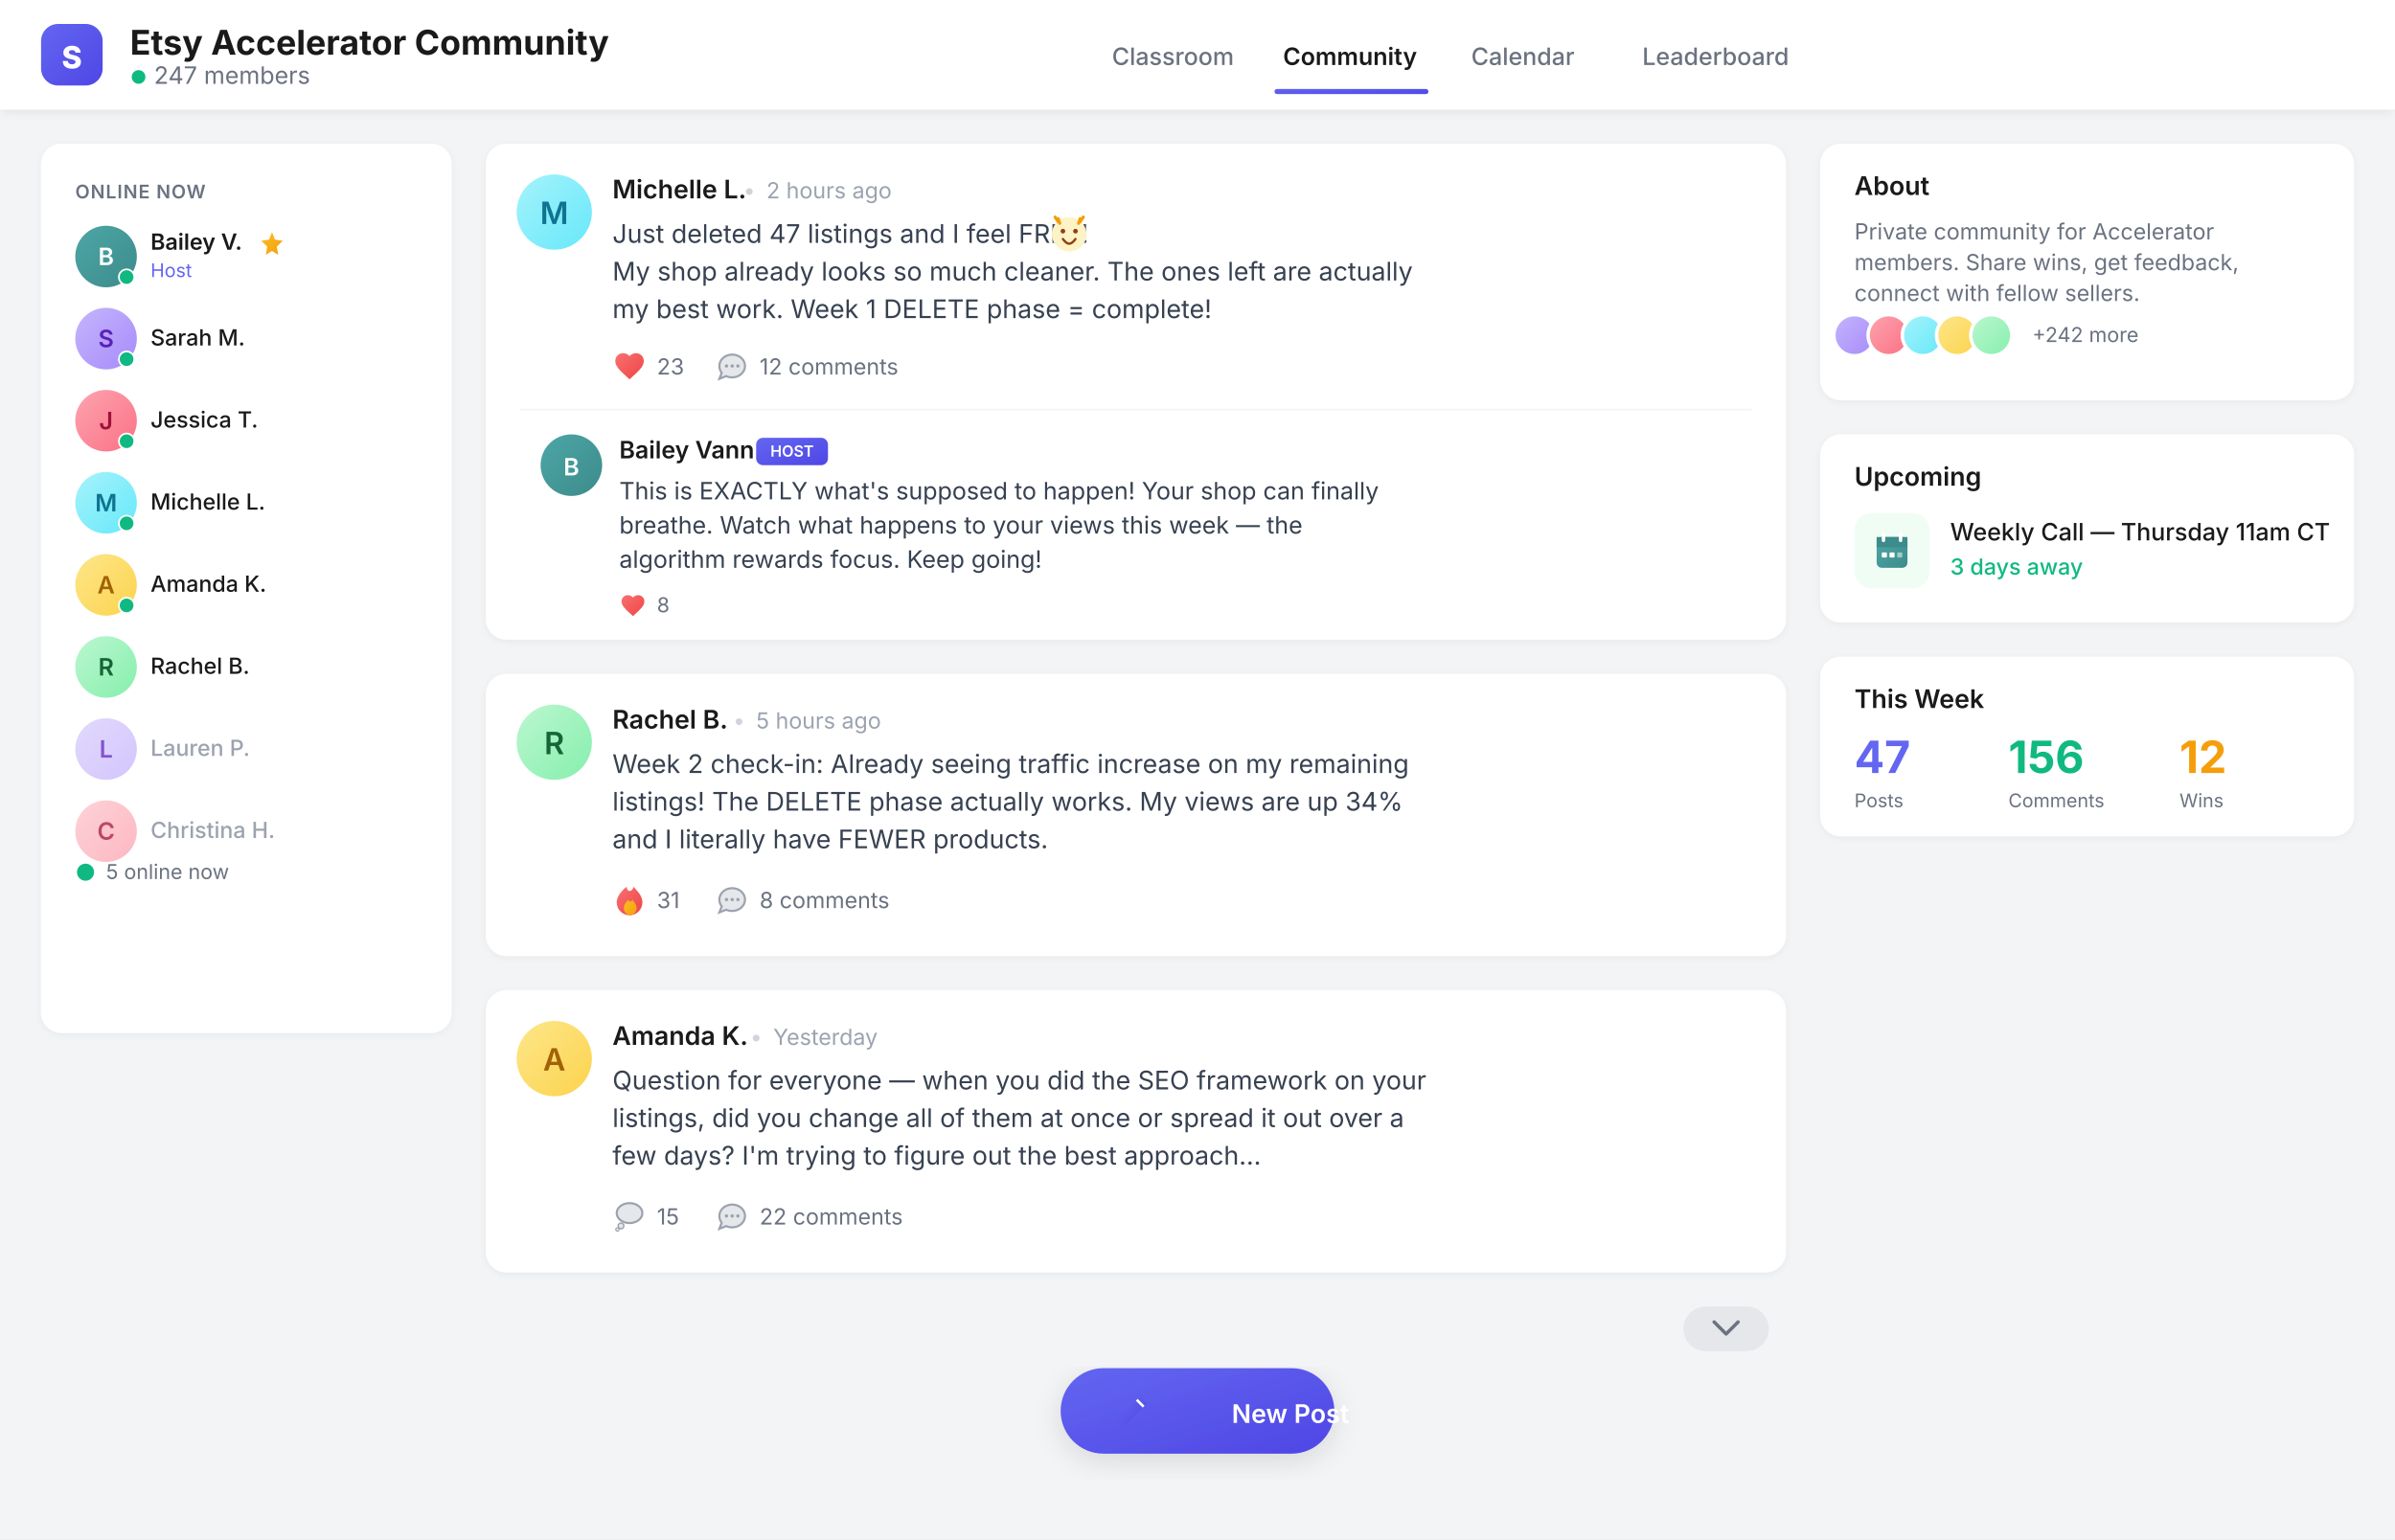
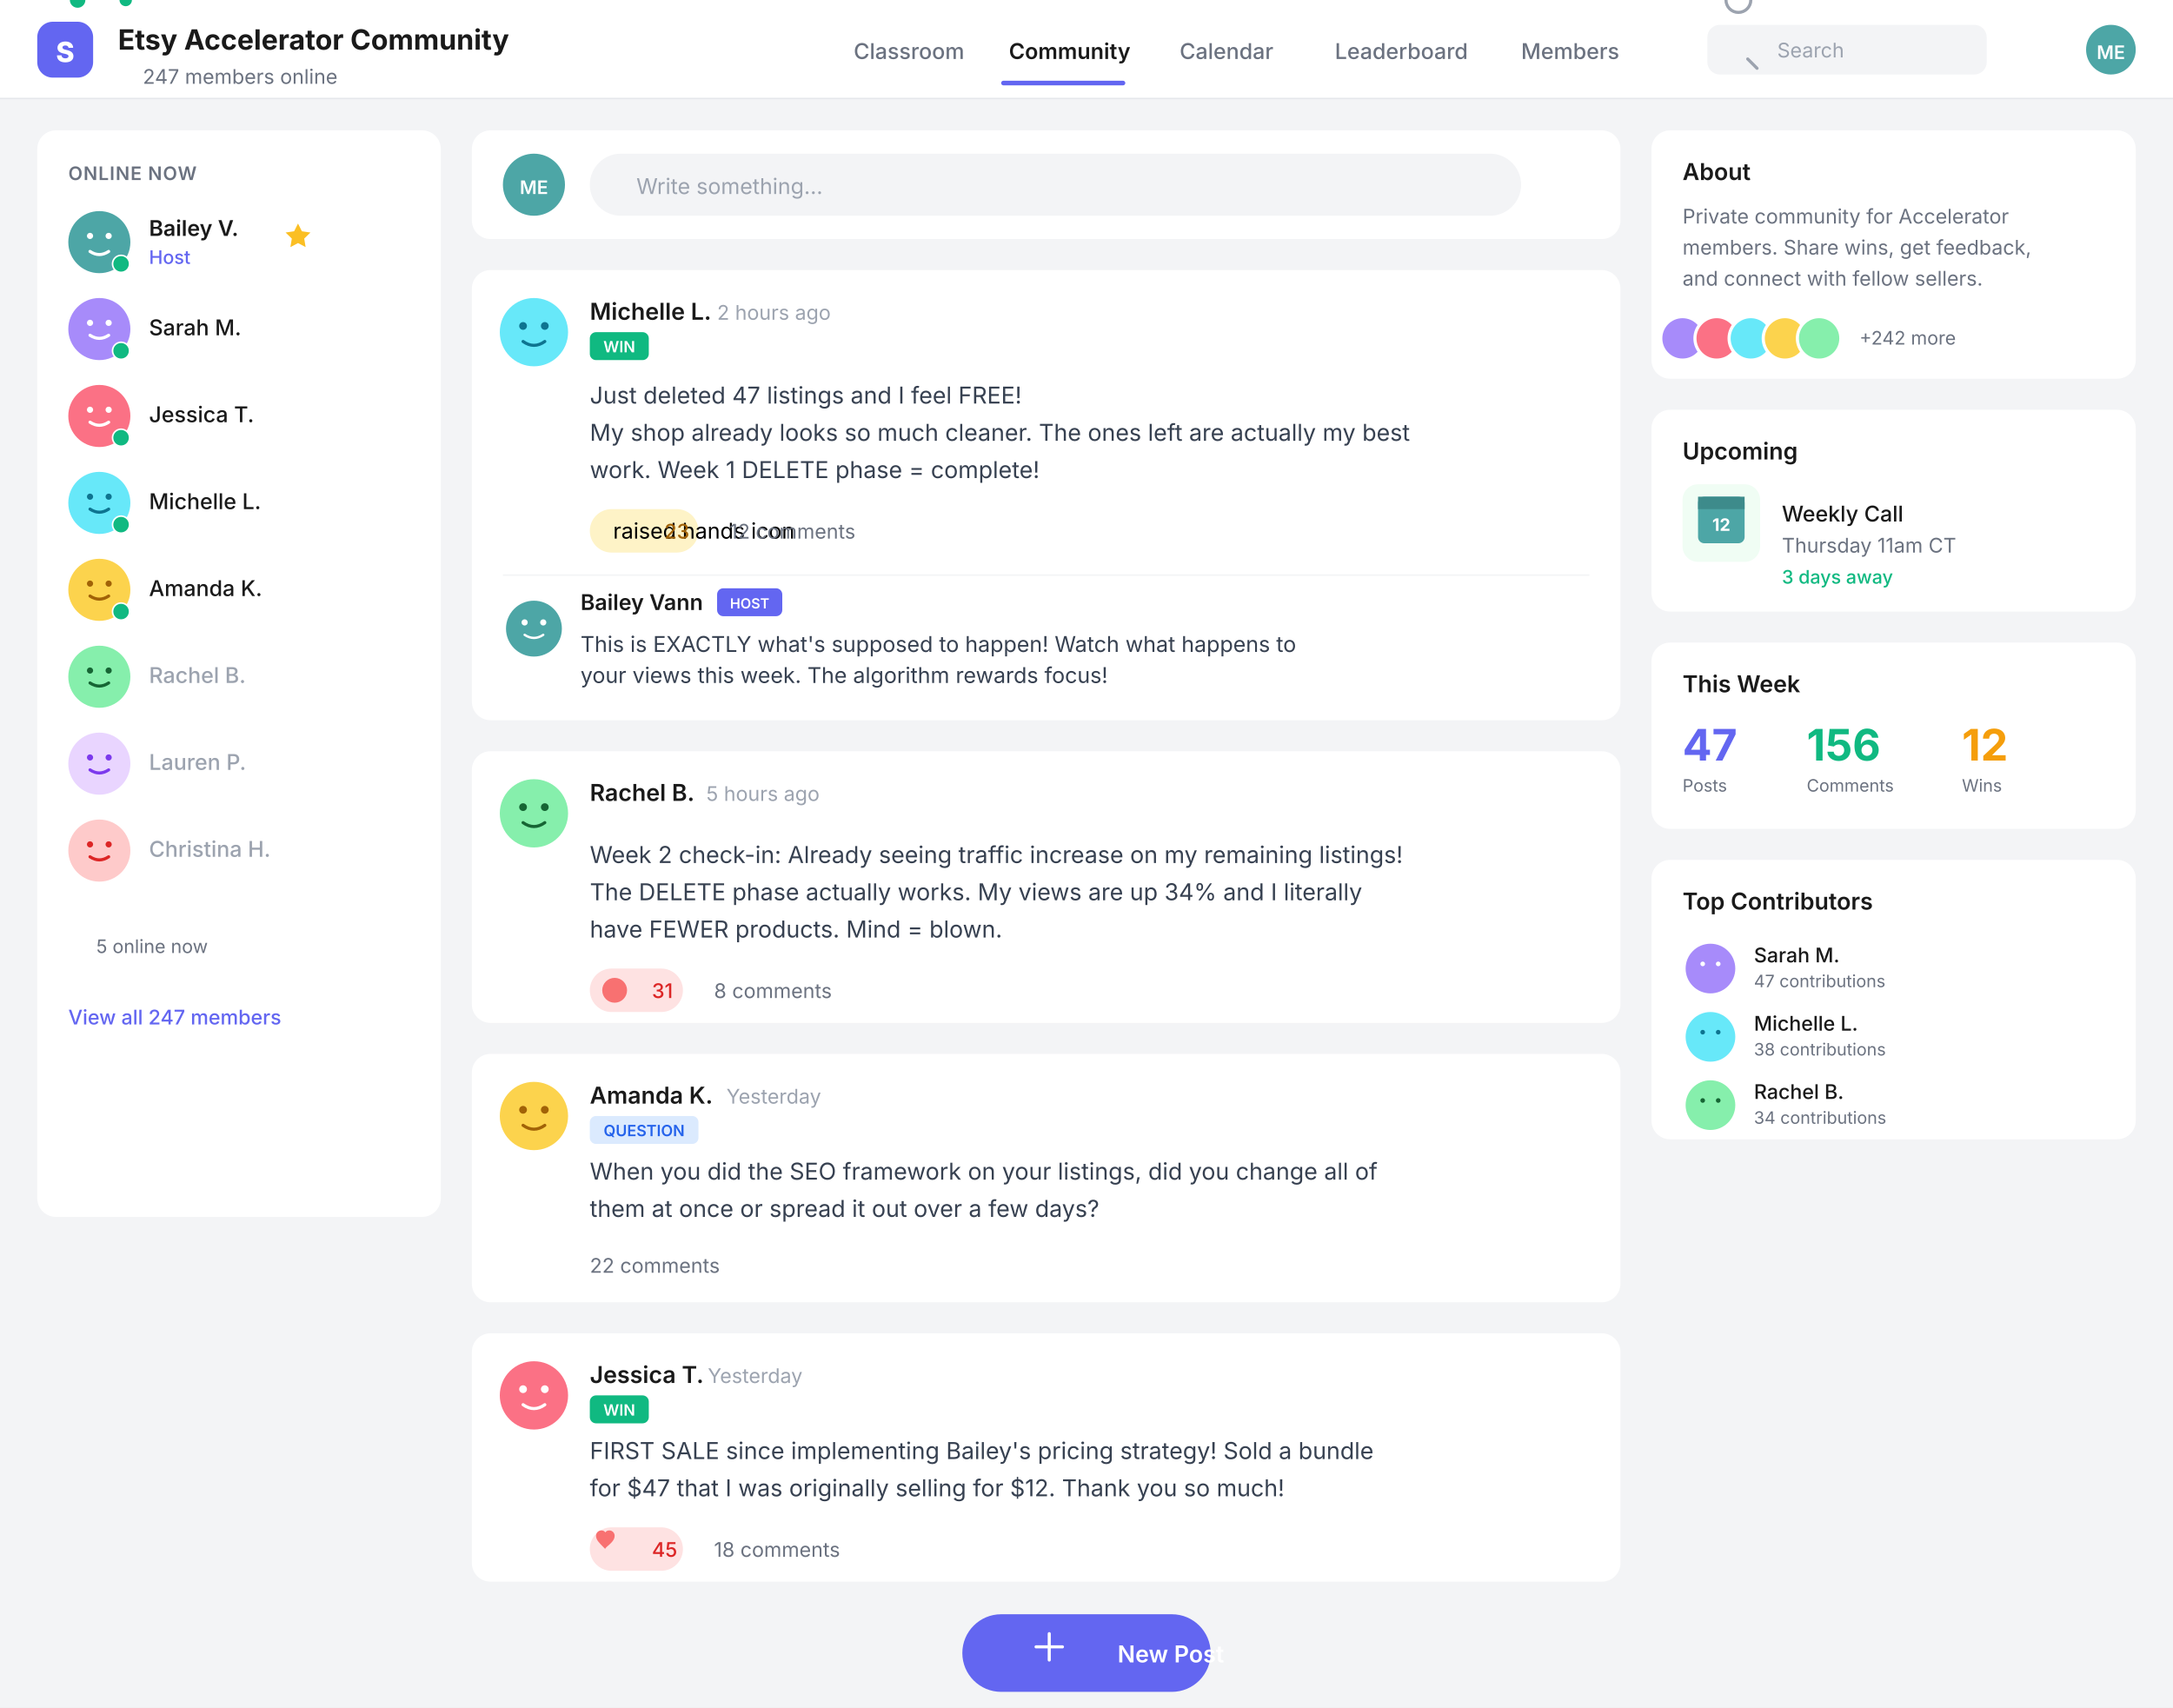
- <svg xmlns="http://www.w3.org/2000/svg" viewBox="0 0 1400 900" width="1400" height="900">
-   <defs>
-     <filter id="shadow" x="-10%" y="-10%" width="120%" height="120%">
-       <feDropShadow dx="0" dy="1" stdDeviation="3" flood-opacity="0.08" />
-     </filter>
-     <filter id="shadow-sm" x="-10%" y="-10%" width="120%" height="120%">
-       <feDropShadow dx="0" dy="1" stdDeviation="2" flood-opacity="0.05" />
-     </filter>
-     <filter id="shadow-lg" x="-10%" y="-10%" width="120%" height="140%">
-       <feDropShadow dx="0" dy="4" stdDeviation="8" flood-opacity="0.12" />
-     </filter>
-     <linearGradient id="brandGradient" x1="0%" y1="0%" x2="100%" y2="100%">
-       <stop offset="0%" style="stop-color:#4DA6A6" />
-       <stop offset="100%" style="stop-color:#3D8B8B" />
-     </linearGradient>
-     <linearGradient id="purpleGradient" x1="0%" y1="0%" x2="100%" y2="100%">
-       <stop offset="0%" style="stop-color:#6366F1" />
-       <stop offset="100%" style="stop-color:#4F46E5" />
-     </linearGradient>
-     <linearGradient id="coralGradient" x1="0%" y1="0%" x2="100%" y2="100%">
-       <stop offset="0%" style="stop-color:#F87171" />
-       <stop offset="100%" style="stop-color:#EF4444" />
-     </linearGradient>
-     <linearGradient id="amberGradient" x1="0%" y1="0%" x2="100%" y2="100%">
-       <stop offset="0%" style="stop-color:#FBBF24" />
-       <stop offset="100%" style="stop-color:#F59E0B" />
-     </linearGradient>
-     <linearGradient id="greenGradient" x1="0%" y1="0%" x2="100%" y2="100%">
-       <stop offset="0%" style="stop-color:#34D399" />
-       <stop offset="100%" style="stop-color:#10B981" />
-     </linearGradient>
-     <linearGradient id="avatar1" x1="0%" y1="0%" x2="100%" y2="100%">
-       <stop offset="0%" style="stop-color:#C4B5FD" />
-       <stop offset="100%" style="stop-color:#A78BFA" />
-     </linearGradient>
-     <linearGradient id="avatar2" x1="0%" y1="0%" x2="100%" y2="100%">
-       <stop offset="0%" style="stop-color:#FDA4AF" />
-       <stop offset="100%" style="stop-color:#FB7185" />
-     </linearGradient>
-     <linearGradient id="avatar3" x1="0%" y1="0%" x2="100%" y2="100%">
-       <stop offset="0%" style="stop-color:#A5F3FC" />
-       <stop offset="100%" style="stop-color:#67E8F9" />
-     </linearGradient>
-     <linearGradient id="avatar4" x1="0%" y1="0%" x2="100%" y2="100%">
-       <stop offset="0%" style="stop-color:#FDE68A" />
-       <stop offset="100%" style="stop-color:#FCD34D" />
-     </linearGradient>
-     <linearGradient id="avatar5" x1="0%" y1="0%" x2="100%" y2="100%">
-       <stop offset="0%" style="stop-color:#BBF7D0" />
-       <stop offset="100%" style="stop-color:#86EFAC" />
-     </linearGradient>
-     <symbol id="icon-star" viewBox="0 0 20 20">
-       <path d="M10 1l2.39 6.26L19 8.27l-5 4.87 1.18 6.88L10 16.77l-5.18 3.25L6 13.14 1 8.27l6.61-1.01L10 1z" fill="url(#amberGradient)" />
-     </symbol>
-     <symbol id="icon-hands-up" viewBox="0 0 24 24">
-       <circle cx="12" cy="12" r="11" fill="#FEF3C7" />
-       <circle cx="8" cy="10" r="1.5" fill="#92400E" />
-       <circle cx="16" cy="10" r="1.5" fill="#92400E" />
-       <path d="M8 15c0 0 2 3 4 3s4-3 4-3" stroke="#92400E" stroke-width="1.5" fill="none" stroke-linecap="round" />
-       <path d="M5 4 L3 1" stroke="#F59E0B" stroke-width="2" stroke-linecap="round" />
-       <path d="M19 4 L21 1" stroke="#F59E0B" stroke-width="2" stroke-linecap="round" />
-       <path d="M5 2 L6 5" stroke="#F59E0B" stroke-width="2" stroke-linecap="round" />
-       <path d="M19 2 L18 5" stroke="#F59E0B" stroke-width="2" stroke-linecap="round" />
-     </symbol>
-     <symbol id="icon-heart-full" viewBox="0 0 24 24">
-       <path d="M12 21.35l-1.45-1.32C5.4 15.36 2 12.28 2 8.5 2 5.42 4.42 3 7.5 3c1.74 0 3.41.81 4.5 2.09C13.09 3.81 14.76 3 16.5 3 19.58 3 22 5.42 22 8.5c0 3.78-3.4 6.86-8.55 11.54L12 21.35z" fill="url(#coralGradient)" />
-     </symbol>
-     <symbol id="icon-fire" viewBox="0 0 24 24">
-       <path d="M12 23c4.97 0 9-4.03 9-9 0-5.5-4.5-8.5-6-11 0 0-1 3-3 3-1 0-2-1-2-3 0 0-7 5-7 11 0 4.97 4.03 9 9 9z" fill="url(#coralGradient)" />
-       <path d="M12 23c2.76 0 5-2.24 5-5 0-3-2.5-4.5-3-6 0 0-.5 1.5-1.5 1.5-.75 0-1-1-1-1.5 0 0-3.5 2.5-3.5 6 0 2.76 2.24 5 5 5z" fill="url(#amberGradient)" />
-     </symbol>
-     <symbol id="icon-comment" viewBox="0 0 24 24">
-       <path d="M21 12c0 4.418-4.03 8-9 8-1.5 0-2.91-.32-4.15-.88L3 21l1.65-4.12C3.62 15.42 3 13.78 3 12c0-4.418 4.03-8 9-8s9 3.582 9 8z" fill="#E5E7EB" stroke="#9CA3AF" stroke-width="1.5" />
-       <circle cx="8" cy="12" r="1.2" fill="#9CA3AF" />
-       <circle cx="12" cy="12" r="1.2" fill="#9CA3AF" />
-       <circle cx="16" cy="12" r="1.2" fill="#9CA3AF" />
-     </symbol>
-     <symbol id="icon-thought" viewBox="0 0 24 24">
-       <ellipse cx="12" cy="10" rx="9" ry="7" fill="#E5E7EB" stroke="#9CA3AF" stroke-width="1.5" />
-       <circle cx="6" cy="19" r="2" fill="#E5E7EB" stroke="#9CA3AF" stroke-width="1" />
-       <circle cx="3.5" cy="21.5" r="1.2" fill="#E5E7EB" stroke="#9CA3AF" stroke-width="0.75" />
-     </symbol>
-     <symbol id="icon-calendar" viewBox="0 0 24 24">
-       <rect x="3" y="4" width="18" height="18" rx="3" fill="url(#brandGradient)" />
-       <rect x="3" y="4" width="18" height="6" fill="#3D8B8B" />
-       <line x1="7" y1="2" x2="7" y2="6" stroke="#FFF" stroke-width="2" stroke-linecap="round" />
-       <line x1="17" y1="2" x2="17" y2="6" stroke="#FFF" stroke-width="2" stroke-linecap="round" />
-       <rect x="6" y="13" width="3" height="3" rx="0.5" fill="#FFF" />
-       <rect x="10.5" y="13" width="3" height="3" rx="0.5" fill="#FFF" />
-       <rect x="15" y="13" width="3" height="3" rx="0.5" fill="#FFF" opacity="0.5" />
-     </symbol>
-     <symbol id="icon-write" viewBox="0 0 24 24">
-       <path d="M16.5 3.5L20.5 7.5L7.5 20.5H3.5V16.5L16.5 3.5Z" fill="url(#purpleGradient)" />
-       <path d="M14.5 5.5L18.5 9.5" stroke="#FFF" stroke-width="1.5" />
-     </symbol>
-   </defs>
-   <rect width="1400" height="900" fill="#F3F4F6" />
-   <rect width="1400" height="64" fill="#FFFFFF" filter="url(#shadow)" />
-   <g transform="translate(24, 14)">
-     <rect width="36" height="36" rx="10" fill="url(#purpleGradient)" />
-     <text x="18" y="26" text-anchor="middle" font-family="Inter, -apple-system, sans-serif" font-size="18" font-weight="800" fill="#FFFFFF">S</text>
-   </g>
-   <text x="76" y="32" font-family="Inter, -apple-system, sans-serif" font-size="20" font-weight="700" fill="#1A1A1A">Etsy Accelerator Community</text>
-   <g transform="translate(76, 40)">
-     <circle cx="5" cy="5" r="4" fill="#10B981" />
-     <text x="14" y="9" font-family="Inter, -apple-system, sans-serif" font-size="14" fill="#6B7280">247 members</text>
-   </g>
-   <g transform="translate(650, 0)">
-     <text x="0" y="38" font-family="Inter, -apple-system, sans-serif" font-size="14" font-weight="500" fill="#6B7280">Classroom</text>
-     <g transform="translate(100, 0)">
-       <text x="0" y="38" font-family="Inter, -apple-system, sans-serif" font-size="14" font-weight="600" fill="#1A1A1A">Community</text>
-       <rect x="-5" y="52" width="90" height="3" rx="1.5" fill="url(#purpleGradient)" />
-     </g>
-     <text x="210" y="38" font-family="Inter, -apple-system, sans-serif" font-size="14" font-weight="500" fill="#6B7280">Calendar</text>
-     <text x="310" y="38" font-family="Inter, -apple-system, sans-serif" font-size="14" font-weight="500" fill="#6B7280">Leaderboard</text>
-   </g>
-   <g transform="translate(24, 84)">
-     <rect width="240" height="520" rx="12" fill="#FFFFFF" filter="url(#shadow-sm)" />
-     <text x="20" y="32" font-family="Inter, -apple-system, sans-serif" font-size="11" font-weight="600" fill="#6B7280" letter-spacing="0.5">ONLINE NOW</text>
-     <g transform="translate(20, 48)">
-       <g transform="translate(0, 0)">
-         <circle cx="18" cy="18" r="18" fill="url(#brandGradient)" />
-         <text x="18" y="23" text-anchor="middle" font-family="Inter, sans-serif" font-size="14" font-weight="600" fill="#FFFFFF">B</text>
-         <circle cx="30" cy="30" r="5" fill="#FFFFFF" />
-         <circle cx="30" cy="30" r="4" fill="#10B981" />
-         <text x="44" y="14" font-family="Inter, -apple-system, sans-serif" font-size="13" font-weight="600" fill="#1A1A1A">Bailey V.</text>
-         <use href="#icon-star" x="108" y="3" width="14" height="14" />
-         <text x="44" y="30" font-family="Inter, -apple-system, sans-serif" font-size="11" fill="#6366F1">Host</text>
-       </g>
-       <g transform="translate(0, 48)">
-         <circle cx="18" cy="18" r="18" fill="url(#avatar1)" />
-         <text x="18" y="23" text-anchor="middle" font-family="Inter, sans-serif" font-size="14" font-weight="600" fill="#5B21B6">S</text>
-         <circle cx="30" cy="30" r="5" fill="#FFFFFF" />
-         <circle cx="30" cy="30" r="4" fill="#10B981" />
-         <text x="44" y="22" font-family="Inter, -apple-system, sans-serif" font-size="13" font-weight="500" fill="#1A1A1A">Sarah M.</text>
-       </g>
-       <g transform="translate(0, 96)">
-         <circle cx="18" cy="18" r="18" fill="url(#avatar2)" />
-         <text x="18" y="23" text-anchor="middle" font-family="Inter, sans-serif" font-size="14" font-weight="600" fill="#9F1239">J</text>
-         <circle cx="30" cy="30" r="5" fill="#FFFFFF" />
-         <circle cx="30" cy="30" r="4" fill="#10B981" />
-         <text x="44" y="22" font-family="Inter, -apple-system, sans-serif" font-size="13" font-weight="500" fill="#1A1A1A">Jessica T.</text>
-       </g>
-       <g transform="translate(0, 144)">
-         <circle cx="18" cy="18" r="18" fill="url(#avatar3)" />
-         <text x="18" y="23" text-anchor="middle" font-family="Inter, sans-serif" font-size="14" font-weight="600" fill="#0E7490">M</text>
-         <circle cx="30" cy="30" r="5" fill="#FFFFFF" />
-         <circle cx="30" cy="30" r="4" fill="#10B981" />
-         <text x="44" y="22" font-family="Inter, -apple-system, sans-serif" font-size="13" font-weight="500" fill="#1A1A1A">Michelle L.</text>
-       </g>
-       <g transform="translate(0, 192)">
-         <circle cx="18" cy="18" r="18" fill="url(#avatar4)" />
-         <text x="18" y="23" text-anchor="middle" font-family="Inter, sans-serif" font-size="14" font-weight="600" fill="#A16207">A</text>
-         <circle cx="30" cy="30" r="5" fill="#FFFFFF" />
-         <circle cx="30" cy="30" r="4" fill="#10B981" />
-         <text x="44" y="22" font-family="Inter, -apple-system, sans-serif" font-size="13" font-weight="500" fill="#1A1A1A">Amanda K.</text>
-       </g>
-       <g transform="translate(0, 240)">
-         <circle cx="18" cy="18" r="18" fill="url(#avatar5)" />
-         <text x="18" y="23" text-anchor="middle" font-family="Inter, sans-serif" font-size="14" font-weight="600" fill="#166534">R</text>
-         <text x="44" y="22" font-family="Inter, -apple-system, sans-serif" font-size="13" font-weight="500" fill="#1A1A1A">Rachel B.</text>
-       </g>
-       <g transform="translate(0, 288)">
-         <circle cx="18" cy="18" r="18" fill="url(#avatar1)" opacity="0.5" />
-         <text x="18" y="23" text-anchor="middle" font-family="Inter, sans-serif" font-size="14" font-weight="600" fill="#5B21B6" opacity="0.7">L</text>
-         <text x="44" y="22" font-family="Inter, -apple-system, sans-serif" font-size="13" font-weight="500" fill="#9CA3AF">Lauren P.</text>
-       </g>
-       <g transform="translate(0, 336)">
-         <circle cx="18" cy="18" r="18" fill="url(#avatar2)" opacity="0.5" />
-         <text x="18" y="23" text-anchor="middle" font-family="Inter, sans-serif" font-size="14" font-weight="600" fill="#9F1239" opacity="0.7">C</text>
-         <text x="44" y="22" font-family="Inter, -apple-system, sans-serif" font-size="13" font-weight="500" fill="#9CA3AF">Christina H.</text>
-       </g>
-     </g>
-     <g transform="translate(20, 420)">
-       <circle cx="6" cy="6" r="5" fill="#10B981" />
-       <text x="18" y="10" font-family="Inter, -apple-system, sans-serif" font-size="12" fill="#6B7280">5 online now</text>
-     </g>
-   </g>
-   <g transform="translate(284, 84)">
-     <g transform="translate(0, 0)">
-       <rect width="760" height="290" rx="12" fill="#FFFFFF" filter="url(#shadow-sm)" />
-       <circle cx="40" cy="40" r="22" fill="url(#avatar3)" />
-       <text x="40" y="47" text-anchor="middle" font-family="Inter, sans-serif" font-size="18" font-weight="600" fill="#0E7490">M</text>
-       <text x="74" y="32" font-family="Inter, -apple-system, sans-serif" font-size="15" font-weight="600" fill="#1A1A1A">Michelle L.</text>
-       <circle cx="154" cy="28" r="2" fill="#D1D5DB" />
-       <text x="164" y="32" font-family="Inter, -apple-system, sans-serif" font-size="13" fill="#9CA3AF">2 hours ago</text>
-       <text x="74" y="58" font-family="Inter, -apple-system, sans-serif" font-size="15" fill="#374151">Just deleted 47 listings and I feel FREE!</text>
-       <use href="#icon-hands-up" x="330" y="42" width="22" height="22" />
-       <text x="74" y="80" font-family="Inter, -apple-system, sans-serif" font-size="15" fill="#374151">My shop already looks so much cleaner. The ones left are actually</text>
-       <text x="74" y="102" font-family="Inter, -apple-system, sans-serif" font-size="15" fill="#374151">my best work. Week 1 DELETE phase = complete!</text>
-       <g transform="translate(74, 120)">
-         <use href="#icon-heart-full" x="0" y="0" width="20" height="20" />
-         <text x="26" y="15" font-family="Inter, -apple-system, sans-serif" font-size="13" fill="#6B7280">23</text>
-         <use href="#icon-comment" x="60" y="0" width="20" height="20" />
-         <text x="86" y="15" font-family="Inter, -apple-system, sans-serif" font-size="13" fill="#6B7280">12 comments</text>
-       </g>
-       <rect x="20" y="155" width="720" height="1" fill="#F3F4F6" />
-       <g transform="translate(32, 170)">
-         <circle cx="18" cy="18" r="18" fill="url(#brandGradient)" />
-         <text x="18" y="24" text-anchor="middle" font-family="Inter, sans-serif" font-size="14" font-weight="600" fill="#FFFFFF">B</text>
-         <text x="46" y="14" font-family="Inter, -apple-system, sans-serif" font-size="14" font-weight="600" fill="#1A1A1A">Bailey Vann</text>
-         <rect x="126" y="2" width="42" height="16" rx="4" fill="url(#purpleGradient)" />
-         <text x="147" y="13" text-anchor="middle" font-family="Inter, sans-serif" font-size="9" font-weight="600" fill="#FFFFFF">HOST</text>
-         <text x="46" y="38" font-family="Inter, -apple-system, sans-serif" font-size="14" fill="#374151">This is EXACTLY what's supposed to happen! Your shop can finally</text>
-         <text x="46" y="58" font-family="Inter, -apple-system, sans-serif" font-size="14" fill="#374151">breathe. Watch what happens to your views this week — the</text>
-         <text x="46" y="78" font-family="Inter, -apple-system, sans-serif" font-size="14" fill="#374151">algorithm rewards focus. Keep going!</text>
-         <g transform="translate(46, 92)">
-           <use href="#icon-heart-full" x="0" y="0" width="16" height="16" />
-           <text x="22" y="12" font-family="Inter, -apple-system, sans-serif" font-size="12" fill="#6B7280">8</text>
-         </g>
-       </g>
-     </g>
-     <g transform="translate(0, 310)">
-       <rect width="760" height="165" rx="12" fill="#FFFFFF" filter="url(#shadow-sm)" />
-       <circle cx="40" cy="40" r="22" fill="url(#avatar5)" />
-       <text x="40" y="47" text-anchor="middle" font-family="Inter, sans-serif" font-size="18" font-weight="600" fill="#166534">R</text>
-       <text x="74" y="32" font-family="Inter, -apple-system, sans-serif" font-size="15" font-weight="600" fill="#1A1A1A">Rachel B.</text>
-       <circle cx="148" cy="28" r="2" fill="#D1D5DB" />
-       <text x="158" y="32" font-family="Inter, -apple-system, sans-serif" font-size="13" fill="#9CA3AF">5 hours ago</text>
-       <text x="74" y="58" font-family="Inter, -apple-system, sans-serif" font-size="15" fill="#374151">Week 2 check-in: Already seeing traffic increase on my remaining</text>
-       <text x="74" y="80" font-family="Inter, -apple-system, sans-serif" font-size="15" fill="#374151">listings! The DELETE phase actually works. My views are up 34%</text>
-       <text x="74" y="102" font-family="Inter, -apple-system, sans-serif" font-size="15" fill="#374151">and I literally have FEWER products.</text>
-       <g transform="translate(74, 122)">
-         <use href="#icon-fire" x="0" y="0" width="20" height="20" />
-         <text x="26" y="15" font-family="Inter, -apple-system, sans-serif" font-size="13" fill="#6B7280">31</text>
-         <use href="#icon-comment" x="60" y="0" width="20" height="20" />
-         <text x="86" y="15" font-family="Inter, -apple-system, sans-serif" font-size="13" fill="#6B7280">8 comments</text>
-       </g>
-     </g>
-     <g transform="translate(0, 495)">
-       <rect width="760" height="165" rx="12" fill="#FFFFFF" filter="url(#shadow-sm)" />
-       <circle cx="40" cy="40" r="22" fill="url(#avatar4)" />
-       <text x="40" y="47" text-anchor="middle" font-family="Inter, sans-serif" font-size="18" font-weight="600" fill="#A16207">A</text>
-       <text x="74" y="32" font-family="Inter, -apple-system, sans-serif" font-size="15" font-weight="600" fill="#1A1A1A">Amanda K.</text>
-       <circle cx="158" cy="28" r="2" fill="#D1D5DB" />
-       <text x="168" y="32" font-family="Inter, -apple-system, sans-serif" font-size="13" fill="#9CA3AF">Yesterday</text>
-       <text x="74" y="58" font-family="Inter, -apple-system, sans-serif" font-size="15" fill="#374151">Question for everyone — when you did the SEO framework on your</text>
-       <text x="74" y="80" font-family="Inter, -apple-system, sans-serif" font-size="15" fill="#374151">listings, did you change all of them at once or spread it out over a</text>
-       <text x="74" y="102" font-family="Inter, -apple-system, sans-serif" font-size="15" fill="#374151">few days? I'm trying to figure out the best approach...</text>
-       <g transform="translate(74, 122)">
-         <use href="#icon-thought" x="0" y="0" width="20" height="20" />
-         <text x="26" y="15" font-family="Inter, -apple-system, sans-serif" font-size="13" fill="#6B7280">15</text>
-         <use href="#icon-comment" x="60" y="0" width="20" height="20" />
-         <text x="86" y="15" font-family="Inter, -apple-system, sans-serif" font-size="13" fill="#6B7280">22 comments</text>
-       </g>
-     </g>
-     <g transform="translate(700, 680)">
-       <rect x="0" y="0" width="50" height="26" rx="13" fill="#E5E7EB" />
-       <path d="M18 9L25 16L32 9" stroke="#6B7280" stroke-width="2" fill="none" stroke-linecap="round" stroke-linejoin="round" />
-     </g>
-   </g>
-   <g transform="translate(1064, 84)">
-     <g transform="translate(0, 0)">
-       <rect width="312" height="150" rx="12" fill="#FFFFFF" filter="url(#shadow-sm)" />
-       <text x="20" y="30" font-family="Inter, -apple-system, sans-serif" font-size="15" font-weight="600" fill="#1A1A1A">About</text>
-       <text x="20" y="56" font-family="Inter, -apple-system, sans-serif" font-size="13" fill="#6B7280">Private community for Accelerator</text>
-       <text x="20" y="74" font-family="Inter, -apple-system, sans-serif" font-size="13" fill="#6B7280">members. Share wins, get feedback,</text>
-       <text x="20" y="92" font-family="Inter, -apple-system, sans-serif" font-size="13" fill="#6B7280">connect with fellow sellers.</text>
-       <g transform="translate(20, 112)">
-         <circle cx="0" cy="0" r="12" fill="url(#avatar1)" stroke="#FFFFFF" stroke-width="2" />
-         <circle cx="20" cy="0" r="12" fill="url(#avatar2)" stroke="#FFFFFF" stroke-width="2" />
-         <circle cx="40" cy="0" r="12" fill="url(#avatar3)" stroke="#FFFFFF" stroke-width="2" />
-         <circle cx="60" cy="0" r="12" fill="url(#avatar4)" stroke="#FFFFFF" stroke-width="2" />
-         <circle cx="80" cy="0" r="12" fill="url(#avatar5)" stroke="#FFFFFF" stroke-width="2" />
-         <text x="104" y="4" font-family="Inter, -apple-system, sans-serif" font-size="12" fill="#6B7280">+242 more</text>
-       </g>
-     </g>
-     <g transform="translate(0, 170)">
-       <rect width="312" height="110" rx="12" fill="#FFFFFF" filter="url(#shadow-sm)" />
-       <text x="20" y="30" font-family="Inter, -apple-system, sans-serif" font-size="15" font-weight="600" fill="#1A1A1A">Upcoming</text>
-       <g transform="translate(20, 46)">
-         <rect width="44" height="44" rx="10" fill="#F0FDF4" />
-         <use href="#icon-calendar" x="10" y="10" width="24" height="24" />
-       </g>
-       <text x="76" y="62" font-family="Inter, -apple-system, sans-serif" font-size="14" font-weight="500" fill="#1A1A1A">Weekly Call — Thursday 11am CT</text>
-       <text x="76" y="82" font-family="Inter, -apple-system, sans-serif" font-size="13" font-weight="500" fill="#10B981">3 days away</text>
-     </g>
-     <g transform="translate(0, 300)">
-       <rect width="312" height="105" rx="12" fill="#FFFFFF" filter="url(#shadow-sm)" />
-       <text x="20" y="30" font-family="Inter, -apple-system, sans-serif" font-size="15" font-weight="600" fill="#1A1A1A">This Week</text>
-       <g transform="translate(20, 50)">
-         <g transform="translate(0, 0)">
-           <text x="0" y="18" font-family="Inter, -apple-system, sans-serif" font-size="26" font-weight="700" fill="#6366F1">47</text>
-           <text x="0" y="38" font-family="Inter, -apple-system, sans-serif" font-size="11" fill="#6B7280">Posts</text>
-         </g>
-         <g transform="translate(90, 0)">
-           <text x="0" y="18" font-family="Inter, -apple-system, sans-serif" font-size="26" font-weight="700" fill="#10B981">156</text>
-           <text x="0" y="38" font-family="Inter, -apple-system, sans-serif" font-size="11" fill="#6B7280">Comments</text>
-         </g>
-         <g transform="translate(190, 0)">
-           <text x="0" y="18" font-family="Inter, -apple-system, sans-serif" font-size="26" font-weight="700" fill="#F59E0B">12</text>
-           <text x="0" y="38" font-family="Inter, -apple-system, sans-serif" font-size="11" fill="#6B7280">Wins</text>
-         </g>
-       </g>
-     </g>
-   </g>
-   <g transform="translate(620, 800)">
-     <rect x="0" y="0" width="160" height="50" rx="25" fill="url(#purpleGradient)" filter="url(#shadow-lg)" />
-     <use href="#icon-write" x="30" y="13" width="24" height="24" />
-     <text x="100" y="32" font-family="Inter, -apple-system, sans-serif" font-size="15" font-weight="600" fill="#FFFFFF">New Post</text>
-   </g>
+ <svg xmlns="http://www.w3.org/2000/svg" viewBox="0 0 1400 1100" width="1400" height="1100">
+   <rect width="1400" height="1100" fill="#F3F4F6" />
+   <rect width="1400" height="64" fill="#FFFFFF" />
+   <rect y="63" width="1400" height="1" fill="#E5E7EB" />
+   <rect x="24" y="14" width="36" height="36" rx="10" fill="#6366F1" />
+   <text x="42" y="40" text-anchor="middle" font-family="Inter, -apple-system, sans-serif" font-size="18" font-weight="800" fill="#FFFFFF">S</text>
+   <text x="76" y="32" font-family="Inter, -apple-system, sans-serif" font-size="18" font-weight="700" fill="#1A1A1A">Etsy Accelerator Community</text>
+   <circle cx="81" y="50" r="4" fill="#10B981" />
+   <text x="92" y="54" font-family="Inter, -apple-system, sans-serif" font-size="13" fill="#6B7280">247 members online</text>
+   <text x="550" y="38" font-family="Inter, -apple-system, sans-serif" font-size="14" font-weight="500" fill="#6B7280">Classroom</text>
+   <text x="650" y="38" font-family="Inter, -apple-system, sans-serif" font-size="14" font-weight="600" fill="#1A1A1A">Community</text>
+   <rect x="645" y="52" width="80" height="3" rx="1.5" fill="#6366F1" />
+   <text x="760" y="38" font-family="Inter, -apple-system, sans-serif" font-size="14" font-weight="500" fill="#6B7280">Calendar</text>
+   <text x="860" y="38" font-family="Inter, -apple-system, sans-serif" font-size="14" font-weight="500" fill="#6B7280">Leaderboard</text>
+   <text x="980" y="38" font-family="Inter, -apple-system, sans-serif" font-size="14" font-weight="500" fill="#6B7280">Members</text>
+   <rect x="1100" y="16" width="180" height="32" rx="8" fill="#F3F4F6" />
+   <circle cx="1120" y="32" r="8" stroke="#9CA3AF" stroke-width="2" fill="none" />
+   <line x1="1126" y1="38" x2="1132" y2="44" stroke="#9CA3AF" stroke-width="2" stroke-linecap="round" />
+   <text x="1145" y="37" font-family="Inter, -apple-system, sans-serif" font-size="13" fill="#9CA3AF">Search</text>
+   <circle cx="1360" cy="32" r="16" fill="#4DA6A6" />
+   <text x="1360" y="38" text-anchor="middle" font-family="Inter, sans-serif" font-size="12" font-weight="600" fill="#FFFFFF">ME</text>
+   <rect x="24" y="84" width="260" height="700" rx="12" fill="#FFFFFF" />
+   <text x="44" y="116" font-family="Inter, -apple-system, sans-serif" font-size="12" font-weight="600" fill="#6B7280" letter-spacing="0.5">ONLINE NOW</text>
+   <g transform="translate(44, 136)">
+     <circle cx="20" cy="20" r="20" fill="#4DA6A6" />
+     <circle cx="14" cy="16" r="2" fill="#FFFFFF" />
+     <circle cx="26" cy="16" r="2" fill="#FFFFFF" />
+     <path d="M14 26 Q20 30 26 26" stroke="#FFFFFF" stroke-width="2" fill="none" stroke-linecap="round" />
+     <circle cx="34" cy="34" r="6" fill="#FFFFFF" />
+     <circle cx="34" cy="34" r="5" fill="#10B981" />
+     <text x="52" y="16" font-family="Inter, -apple-system, sans-serif" font-size="14" font-weight="600" fill="#1A1A1A">Bailey V.</text>
+     <path d="M148 8l2.5 5 5.5.8-4 3.9.9 5.5-4.9-2.6-4.9 2.6.9-5.5-4-3.9 5.5-.8z" fill="#FBBF24" />
+     <text x="52" y="34" font-family="Inter, -apple-system, sans-serif" font-size="12" fill="#6366F1" font-weight="500">Host</text>
+   </g>
+   <g transform="translate(44, 192)">
+     <circle cx="20" cy="20" r="20" fill="#A78BFA" />
+     <circle cx="14" cy="16" r="2" fill="#FFFFFF" />
+     <circle cx="26" cy="16" r="2" fill="#FFFFFF" />
+     <path d="M14 24 Q20 28 26 24" stroke="#FFFFFF" stroke-width="2" fill="none" stroke-linecap="round" />
+     <circle cx="34" cy="34" r="6" fill="#FFFFFF" />
+     <circle cx="34" cy="34" r="5" fill="#10B981" />
+     <text x="52" y="24" font-family="Inter, -apple-system, sans-serif" font-size="14" font-weight="500" fill="#1A1A1A">Sarah M.</text>
+   </g>
+   <g transform="translate(44, 248)">
+     <circle cx="20" cy="20" r="20" fill="#FB7185" />
+     <circle cx="14" cy="16" r="2" fill="#FFFFFF" />
+     <circle cx="26" cy="16" r="2" fill="#FFFFFF" />
+     <path d="M14 24 Q20 28 26 24" stroke="#FFFFFF" stroke-width="2" fill="none" stroke-linecap="round" />
+     <circle cx="34" cy="34" r="6" fill="#FFFFFF" />
+     <circle cx="34" cy="34" r="5" fill="#10B981" />
+     <text x="52" y="24" font-family="Inter, -apple-system, sans-serif" font-size="14" font-weight="500" fill="#1A1A1A">Jessica T.</text>
+   </g>
+   <g transform="translate(44, 304)">
+     <circle cx="20" cy="20" r="20" fill="#67E8F9" />
+     <circle cx="14" cy="16" r="2" fill="#0E7490" />
+     <circle cx="26" cy="16" r="2" fill="#0E7490" />
+     <path d="M14 24 Q20 28 26 24" stroke="#0E7490" stroke-width="2" fill="none" stroke-linecap="round" />
+     <circle cx="34" cy="34" r="6" fill="#FFFFFF" />
+     <circle cx="34" cy="34" r="5" fill="#10B981" />
+     <text x="52" y="24" font-family="Inter, -apple-system, sans-serif" font-size="14" font-weight="500" fill="#1A1A1A">Michelle L.</text>
+   </g>
+   <g transform="translate(44, 360)">
+     <circle cx="20" cy="20" r="20" fill="#FCD34D" />
+     <circle cx="14" cy="16" r="2" fill="#A16207" />
+     <circle cx="26" cy="16" r="2" fill="#A16207" />
+     <path d="M14 24 Q20 28 26 24" stroke="#A16207" stroke-width="2" fill="none" stroke-linecap="round" />
+     <circle cx="34" cy="34" r="6" fill="#FFFFFF" />
+     <circle cx="34" cy="34" r="5" fill="#10B981" />
+     <text x="52" y="24" font-family="Inter, -apple-system, sans-serif" font-size="14" font-weight="500" fill="#1A1A1A">Amanda K.</text>
+   </g>
+   <g transform="translate(44, 416)">
+     <circle cx="20" cy="20" r="20" fill="#86EFAC" />
+     <circle cx="14" cy="16" r="2" fill="#166534" />
+     <circle cx="26" cy="16" r="2" fill="#166534" />
+     <path d="M14 24 Q20 28 26 24" stroke="#166534" stroke-width="2" fill="none" stroke-linecap="round" />
+     <text x="52" y="24" font-family="Inter, -apple-system, sans-serif" font-size="14" font-weight="500" fill="#9CA3AF">Rachel B.</text>
+   </g>
+   <g transform="translate(44, 472)">
+     <circle cx="20" cy="20" r="20" fill="#E9D5FF" />
+     <circle cx="14" cy="16" r="2" fill="#7C3AED" />
+     <circle cx="26" cy="16" r="2" fill="#7C3AED" />
+     <path d="M14 24 Q20 28 26 24" stroke="#7C3AED" stroke-width="2" fill="none" stroke-linecap="round" />
+     <text x="52" y="24" font-family="Inter, -apple-system, sans-serif" font-size="14" font-weight="500" fill="#9CA3AF">Lauren P.</text>
+   </g>
+   <g transform="translate(44, 528)">
+     <circle cx="20" cy="20" r="20" fill="#FECACA" />
+     <circle cx="14" cy="16" r="2" fill="#DC2626" />
+     <circle cx="26" cy="16" r="2" fill="#DC2626" />
+     <path d="M14 24 Q20 28 26 24" stroke="#DC2626" stroke-width="2" fill="none" stroke-linecap="round" />
+     <text x="52" y="24" font-family="Inter, -apple-system, sans-serif" font-size="14" font-weight="500" fill="#9CA3AF">Christina H.</text>
+   </g>
+   <circle cx="50" y="610" r="5" fill="#10B981" />
+   <text x="62" y="614" font-family="Inter, -apple-system, sans-serif" font-size="12" fill="#6B7280">5 online now</text>
+   <text x="44" y="660" font-family="Inter, -apple-system, sans-serif" font-size="13" font-weight="500" fill="#6366F1">View all 247 members</text>
+   <rect x="304" y="84" width="740" height="70" rx="12" fill="#FFFFFF" />
+   <circle cx="344" cy="119" r="20" fill="#4DA6A6" />
+   <text x="344" y="125" text-anchor="middle" font-family="Inter, sans-serif" font-size="12" font-weight="600" fill="#FFFFFF">ME</text>
+   <rect x="380" y="99" width="600" height="40" rx="20" fill="#F3F4F6" />
+   <text x="410" y="125" font-family="Inter, -apple-system, sans-serif" font-size="14" fill="#9CA3AF">Write something...</text>
+   <rect x="304" y="174" width="740" height="290" rx="12" fill="#FFFFFF" />
+   <circle cx="344" cy="214" r="22" fill="#67E8F9" />
+   <circle cx="337" cy="210" r="2.5" fill="#0E7490" />
+   <circle cx="351" cy="210" r="2.5" fill="#0E7490" />
+   <path d="M337 220 Q344 225 351 220" stroke="#0E7490" stroke-width="2" fill="none" stroke-linecap="round" />
+   <text x="380" y="206" font-family="Inter, -apple-system, sans-serif" font-size="15" font-weight="600" fill="#1A1A1A">Michelle L.</text>
+   <text x="462" y="206" font-family="Inter, -apple-system, sans-serif" font-size="13" fill="#9CA3AF">2 hours ago</text>
+   <rect x="380" y="214" width="38" height="18" rx="4" fill="#10B981" />
+   <text x="399" y="227" text-anchor="middle" font-family="Inter, sans-serif" font-size="10" font-weight="600" fill="#FFFFFF">WIN</text>
+   <text x="380" y="260" font-family="Inter, -apple-system, sans-serif" font-size="15" fill="#374151">Just deleted 47 listings and I feel FREE!</text>
+   <text x="380" y="284" font-family="Inter, -apple-system, sans-serif" font-size="15" fill="#374151">My shop already looks so much cleaner. The ones left are actually my best</text>
+   <text x="380" y="308" font-family="Inter, -apple-system, sans-serif" font-size="15" fill="#374151">work. Week 1 DELETE phase = complete!</text>
+   <rect x="380" y="328" width="70" height="28" rx="14" fill="#FEF3C7" />
+   <text x="395" y="347" font-family="Inter, sans-serif" font-size="14">raised hands icon</text>
+   <text x="428" y="347" font-family="Inter, -apple-system, sans-serif" font-size="13" font-weight="500" fill="#A16207">23</text>
+   <text x="470" y="347" font-family="Inter, -apple-system, sans-serif" font-size="13" fill="#6B7280">12 comments</text>
+   <rect x="324" y="370" width="700" height="1" fill="#F3F4F6" />
+   <circle cx="344" cy="405" r="18" fill="#4DA6A6" />
+   <circle cx="338" cy="401" r="2" fill="#FFFFFF" />
+   <circle cx="350" cy="401" r="2" fill="#FFFFFF" />
+   <path d="M338 409 Q344 413 350 409" stroke="#FFFFFF" stroke-width="1.5" fill="none" stroke-linecap="round" />
+   <text x="374" y="393" font-family="Inter, -apple-system, sans-serif" font-size="14" font-weight="600" fill="#1A1A1A">Bailey Vann</text>
+   <rect x="462" y="379" width="42" height="18" rx="4" fill="#6366F1" />
+   <text x="483" y="392" text-anchor="middle" font-family="Inter, sans-serif" font-size="9" font-weight="600" fill="#FFFFFF">HOST</text>
+   <text x="374" y="420" font-family="Inter, -apple-system, sans-serif" font-size="14" fill="#374151">This is EXACTLY what's supposed to happen! Watch what happens to</text>
+   <text x="374" y="440" font-family="Inter, -apple-system, sans-serif" font-size="14" fill="#374151">your views this week. The algorithm rewards focus!</text>
+   <rect x="304" y="484" width="740" height="175" rx="12" fill="#FFFFFF" />
+   <circle cx="344" cy="524" r="22" fill="#86EFAC" />
+   <circle cx="337" cy="520" r="2.5" fill="#166534" />
+   <circle cx="351" cy="520" r="2.5" fill="#166534" />
+   <path d="M337 530 Q344 535 351 530" stroke="#166534" stroke-width="2" fill="none" stroke-linecap="round" />
+   <text x="380" y="516" font-family="Inter, -apple-system, sans-serif" font-size="15" font-weight="600" fill="#1A1A1A">Rachel B.</text>
+   <text x="455" y="516" font-family="Inter, -apple-system, sans-serif" font-size="13" fill="#9CA3AF">5 hours ago</text>
+   <text x="380" y="556" font-family="Inter, -apple-system, sans-serif" font-size="15" fill="#374151">Week 2 check-in: Already seeing traffic increase on my remaining listings!</text>
+   <text x="380" y="580" font-family="Inter, -apple-system, sans-serif" font-size="15" fill="#374151">The DELETE phase actually works. My views are up 34% and I literally</text>
+   <text x="380" y="604" font-family="Inter, -apple-system, sans-serif" font-size="15" fill="#374151">have FEWER products. Mind = blown.</text>
+   <rect x="380" y="624" width="60" height="28" rx="14" fill="#FEE2E2" />
+   <circle cx="396" cy="638" r="8" fill="#F87171" />
+   <text x="420" y="643" font-family="Inter, -apple-system, sans-serif" font-size="13" font-weight="500" fill="#DC2626">31</text>
+   <text x="460" y="643" font-family="Inter, -apple-system, sans-serif" font-size="13" fill="#6B7280">8 comments</text>
+   <rect x="304" y="679" width="740" height="160" rx="12" fill="#FFFFFF" />
+   <circle cx="344" cy="719" r="22" fill="#FCD34D" />
+   <circle cx="337" cy="715" r="2.5" fill="#A16207" />
+   <circle cx="351" cy="715" r="2.5" fill="#A16207" />
+   <path d="M337 725 Q344 730 351 725" stroke="#A16207" stroke-width="2" fill="none" stroke-linecap="round" />
+   <text x="380" y="711" font-family="Inter, -apple-system, sans-serif" font-size="15" font-weight="600" fill="#1A1A1A">Amanda K.</text>
+   <text x="468" y="711" font-family="Inter, -apple-system, sans-serif" font-size="13" fill="#9CA3AF">Yesterday</text>
+   <rect x="380" y="719" width="70" height="18" rx="4" fill="#DBEAFE" />
+   <text x="415" y="732" text-anchor="middle" font-family="Inter, sans-serif" font-size="10" font-weight="600" fill="#2563EB">QUESTION</text>
+   <text x="380" y="760" font-family="Inter, -apple-system, sans-serif" font-size="15" fill="#374151">When you did the SEO framework on your listings, did you change all of</text>
+   <text x="380" y="784" font-family="Inter, -apple-system, sans-serif" font-size="15" fill="#374151">them at once or spread it out over a few days?</text>
+   <text x="380" y="820" font-family="Inter, -apple-system, sans-serif" font-size="13" fill="#6B7280">22 comments</text>
+   <rect x="304" y="859" width="740" height="160" rx="12" fill="#FFFFFF" />
+   <circle cx="344" cy="899" r="22" fill="#FB7185" />
+   <circle cx="337" cy="895" r="2.5" fill="#FFFFFF" />
+   <circle cx="351" cy="895" r="2.5" fill="#FFFFFF" />
+   <path d="M337 905 Q344 910 351 905" stroke="#FFFFFF" stroke-width="2" fill="none" stroke-linecap="round" />
+   <text x="380" y="891" font-family="Inter, -apple-system, sans-serif" font-size="15" font-weight="600" fill="#1A1A1A">Jessica T.</text>
+   <text x="456" y="891" font-family="Inter, -apple-system, sans-serif" font-size="13" fill="#9CA3AF">Yesterday</text>
+   <rect x="380" y="899" width="38" height="18" rx="4" fill="#10B981" />
+   <text x="399" y="912" text-anchor="middle" font-family="Inter, sans-serif" font-size="10" font-weight="600" fill="#FFFFFF">WIN</text>
+   <text x="380" y="940" font-family="Inter, -apple-system, sans-serif" font-size="15" fill="#374151">FIRST SALE since implementing Bailey's pricing strategy! Sold a bundle</text>
+   <text x="380" y="964" font-family="Inter, -apple-system, sans-serif" font-size="15" fill="#374151">for $47 that I was originally selling for $12. Thank you so much!</text>
+   <rect x="380" y="984" width="60" height="28" rx="14" fill="#FEE2E2" />
+   <path d="M390 998l-1-1C386 994 384 992 384 989.5c0-2 1.5-3.5 3.5-3.5 1.1 0 2.1.5 2.5 1.3.4-.8 1.4-1.3 2.5-1.3 2 0 3.5 1.5 3.5 3.5 0 2.5-2 4.5-5 7l-1 1z" fill="#F87171" />
+   <text x="420" y="1003" font-family="Inter, -apple-system, sans-serif" font-size="13" font-weight="500" fill="#DC2626">45</text>
+   <text x="460" y="1003" font-family="Inter, -apple-system, sans-serif" font-size="13" fill="#6B7280">18 comments</text>
+   <rect x="1064" y="84" width="312" height="160" rx="12" fill="#FFFFFF" />
+   <text x="1084" y="116" font-family="Inter, -apple-system, sans-serif" font-size="15" font-weight="600" fill="#1A1A1A">About</text>
+   <text x="1084" y="144" font-family="Inter, -apple-system, sans-serif" font-size="13" fill="#6B7280">Private community for Accelerator</text>
+   <text x="1084" y="164" font-family="Inter, -apple-system, sans-serif" font-size="13" fill="#6B7280">members. Share wins, get feedback,</text>
+   <text x="1084" y="184" font-family="Inter, -apple-system, sans-serif" font-size="13" fill="#6B7280">and connect with fellow sellers.</text>
+   <circle cx="1084" cy="218" r="14" fill="#A78BFA" stroke="#FFFFFF" stroke-width="2" />
+   <circle cx="1106" cy="218" r="14" fill="#FB7185" stroke="#FFFFFF" stroke-width="2" />
+   <circle cx="1128" cy="218" r="14" fill="#67E8F9" stroke="#FFFFFF" stroke-width="2" />
+   <circle cx="1150" cy="218" r="14" fill="#FCD34D" stroke="#FFFFFF" stroke-width="2" />
+   <circle cx="1172" cy="218" r="14" fill="#86EFAC" stroke="#FFFFFF" stroke-width="2" />
+   <text x="1198" y="222" font-family="Inter, -apple-system, sans-serif" font-size="12" fill="#6B7280">+242 more</text>
+   <rect x="1064" y="264" width="312" height="130" rx="12" fill="#FFFFFF" />
+   <text x="1084" y="296" font-family="Inter, -apple-system, sans-serif" font-size="15" font-weight="600" fill="#1A1A1A">Upcoming</text>
+   <rect x="1084" y="312" width="50" height="50" rx="10" fill="#F0FDF4" />
+   <rect x="1094" y="320" width="30" height="30" rx="4" fill="#4DA6A6" />
+   <rect x="1094" y="320" width="30" height="8" fill="#3D8B8B" />
+   <text x="1109" y="342" text-anchor="middle" font-family="Inter, sans-serif" font-size="11" font-weight="700" fill="#FFFFFF">12</text>
+   <text x="1148" y="336" font-family="Inter, -apple-system, sans-serif" font-size="14" font-weight="500" fill="#1A1A1A">Weekly Call</text>
+   <text x="1148" y="356" font-family="Inter, -apple-system, sans-serif" font-size="13" fill="#6B7280">Thursday 11am CT</text>
+   <text x="1148" y="376" font-family="Inter, -apple-system, sans-serif" font-size="12" font-weight="500" fill="#10B981">3 days away</text>
+   <rect x="1064" y="414" width="312" height="120" rx="12" fill="#FFFFFF" />
+   <text x="1084" y="446" font-family="Inter, -apple-system, sans-serif" font-size="15" font-weight="600" fill="#1A1A1A">This Week</text>
+   <text x="1084" y="490" font-family="Inter, -apple-system, sans-serif" font-size="28" font-weight="700" fill="#6366F1">47</text>
+   <text x="1084" y="510" font-family="Inter, -apple-system, sans-serif" font-size="11" fill="#6B7280">Posts</text>
+   <text x="1164" y="490" font-family="Inter, -apple-system, sans-serif" font-size="28" font-weight="700" fill="#10B981">156</text>
+   <text x="1164" y="510" font-family="Inter, -apple-system, sans-serif" font-size="11" fill="#6B7280">Comments</text>
+   <text x="1264" y="490" font-family="Inter, -apple-system, sans-serif" font-size="28" font-weight="700" fill="#F59E0B">12</text>
+   <text x="1264" y="510" font-family="Inter, -apple-system, sans-serif" font-size="11" fill="#6B7280">Wins</text>
+   <rect x="1064" y="554" width="312" height="180" rx="12" fill="#FFFFFF" />
+   <text x="1084" y="586" font-family="Inter, -apple-system, sans-serif" font-size="15" font-weight="600" fill="#1A1A1A">Top Contributors</text>
+   <circle cx="1102" cy="624" r="16" fill="#A78BFA" />
+   <circle cx="1097" cy="621" r="1.5" fill="#FFFFFF" />
+   <circle cx="1107" cy="621" r="1.5" fill="#FFFFFF" />
+   <text x="1130" y="620" font-family="Inter, -apple-system, sans-serif" font-size="13" font-weight="500" fill="#1A1A1A">Sarah M.</text>
+   <text x="1130" y="636" font-family="Inter, -apple-system, sans-serif" font-size="11" fill="#6B7280">47 contributions</text>
+   <circle cx="1102" cy="668" r="16" fill="#67E8F9" />
+   <circle cx="1097" cy="665" r="1.5" fill="#0E7490" />
+   <circle cx="1107" cy="665" r="1.5" fill="#0E7490" />
+   <text x="1130" y="664" font-family="Inter, -apple-system, sans-serif" font-size="13" font-weight="500" fill="#1A1A1A">Michelle L.</text>
+   <text x="1130" y="680" font-family="Inter, -apple-system, sans-serif" font-size="11" fill="#6B7280">38 contributions</text>
+   <circle cx="1102" cy="712" r="16" fill="#86EFAC" />
+   <circle cx="1097" cy="709" r="1.5" fill="#166534" />
+   <circle cx="1107" cy="709" r="1.5" fill="#166534" />
+   <text x="1130" y="708" font-family="Inter, -apple-system, sans-serif" font-size="13" font-weight="500" fill="#1A1A1A">Rachel B.</text>
+   <text x="1130" y="724" font-family="Inter, -apple-system, sans-serif" font-size="11" fill="#6B7280">34 contributions</text>
+   <rect x="620" y="1040" width="160" height="50" rx="25" fill="#6366F1" />
+   <path d="M670 1055l12 12m0-12l-12 12" stroke="#FFFFFF" stroke-width="2" stroke-linecap="round" transform="rotate(45 676 1061)" />
+   <text x="720" y="1071" font-family="Inter, -apple-system, sans-serif" font-size="15" font-weight="600" fill="#FFFFFF">New Post</text>
</svg>
